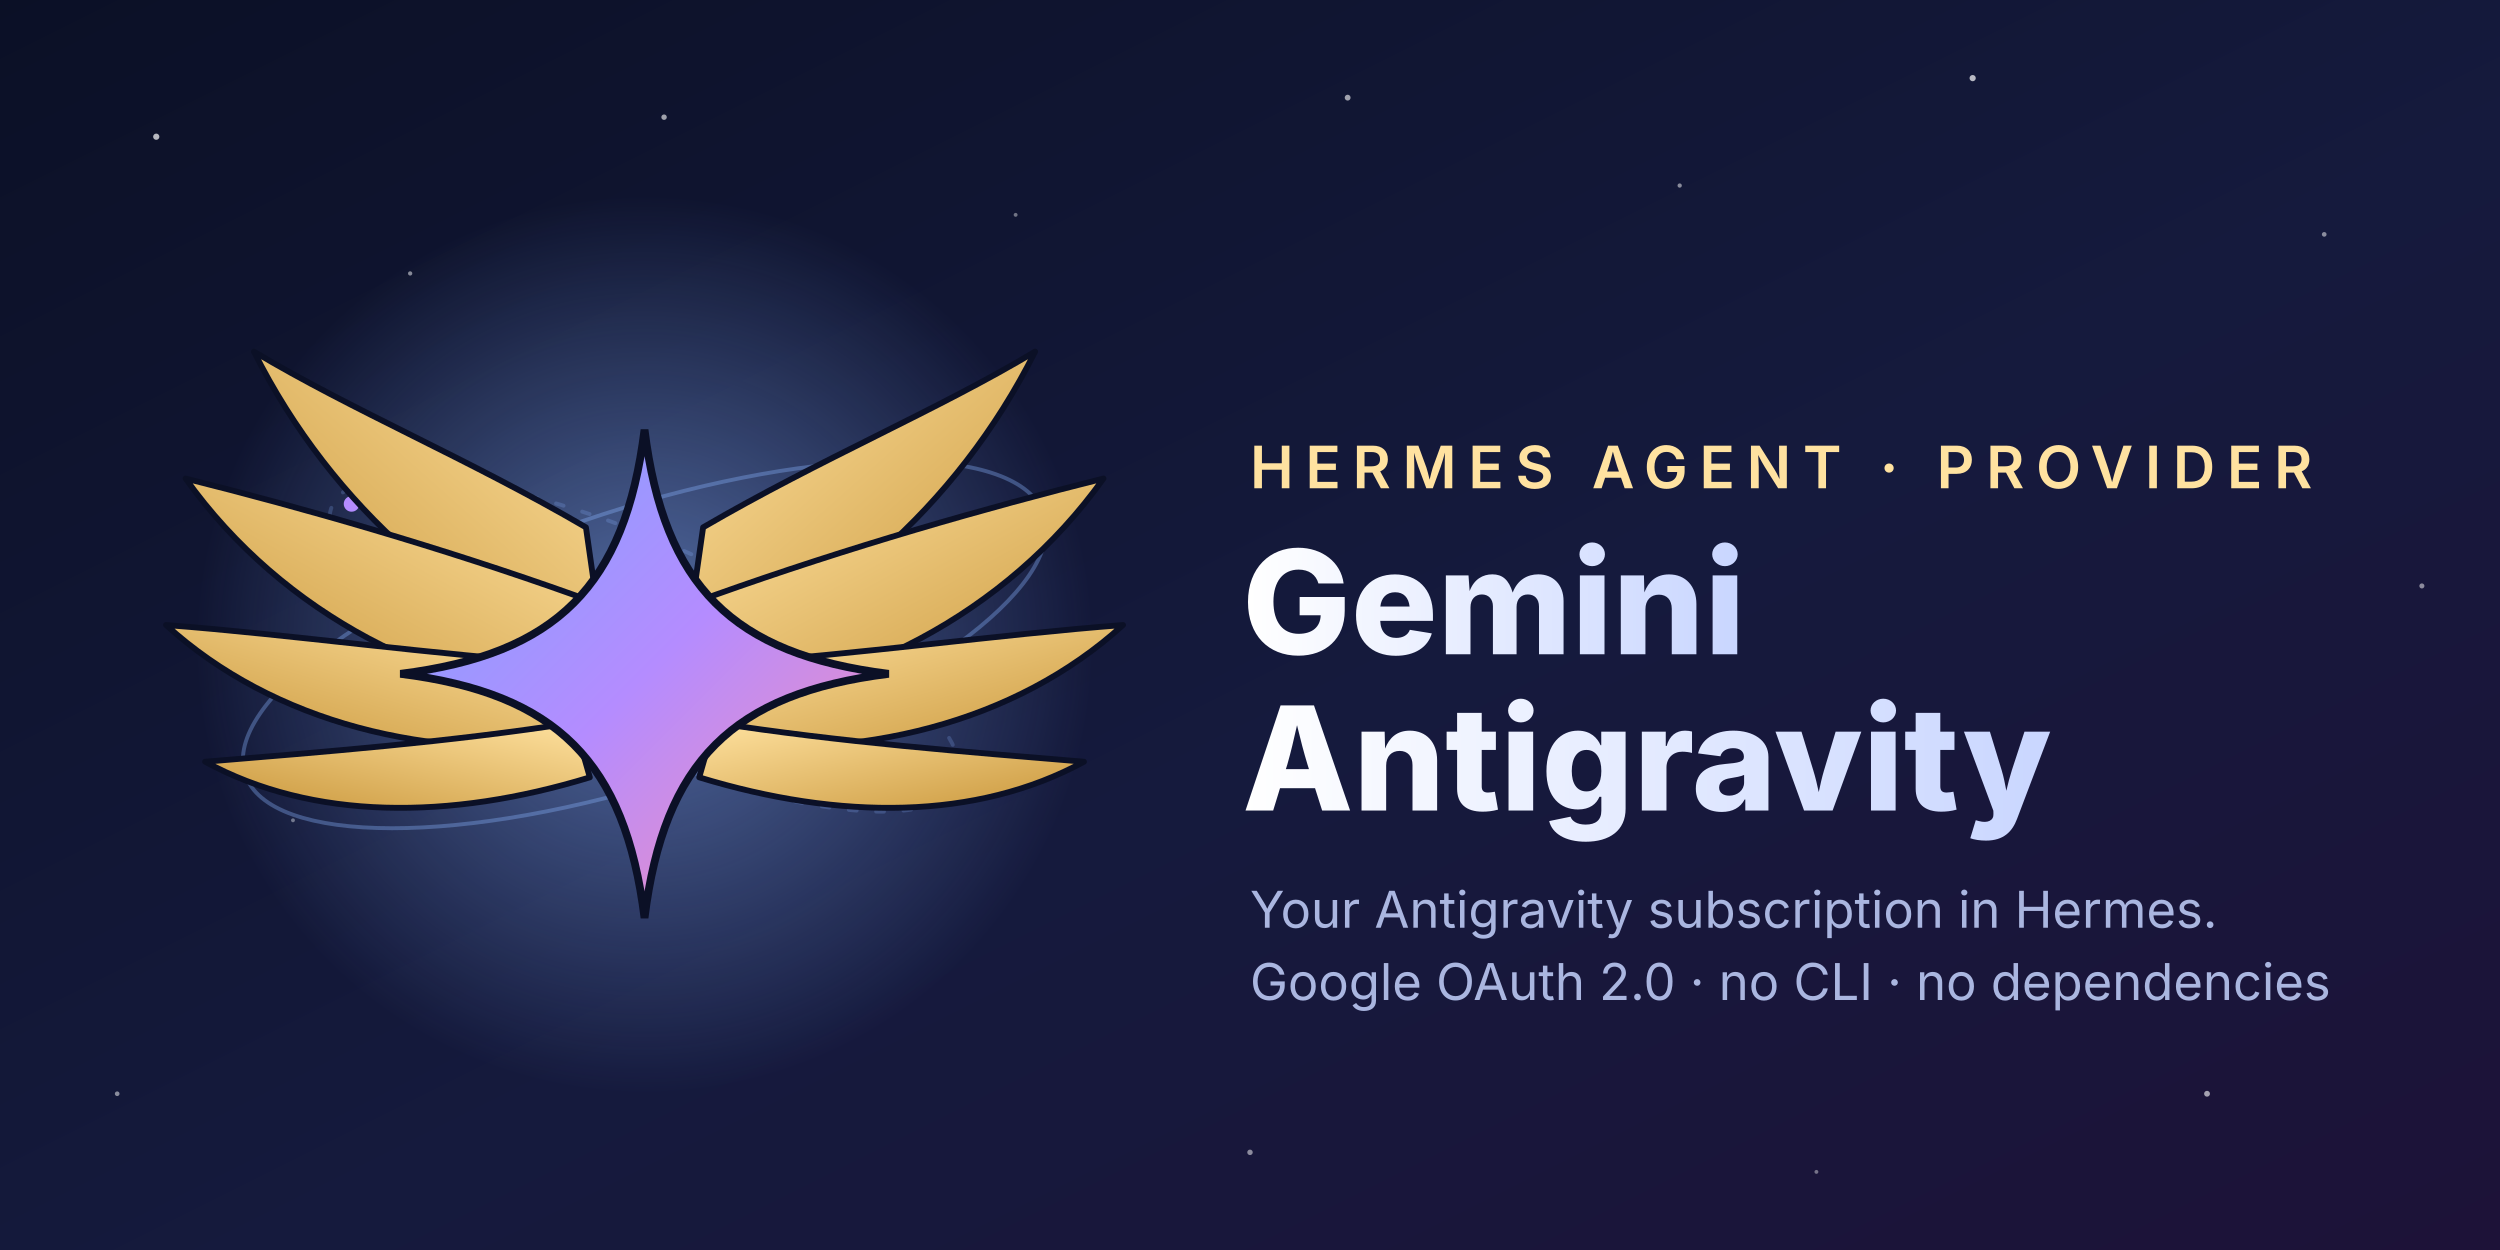
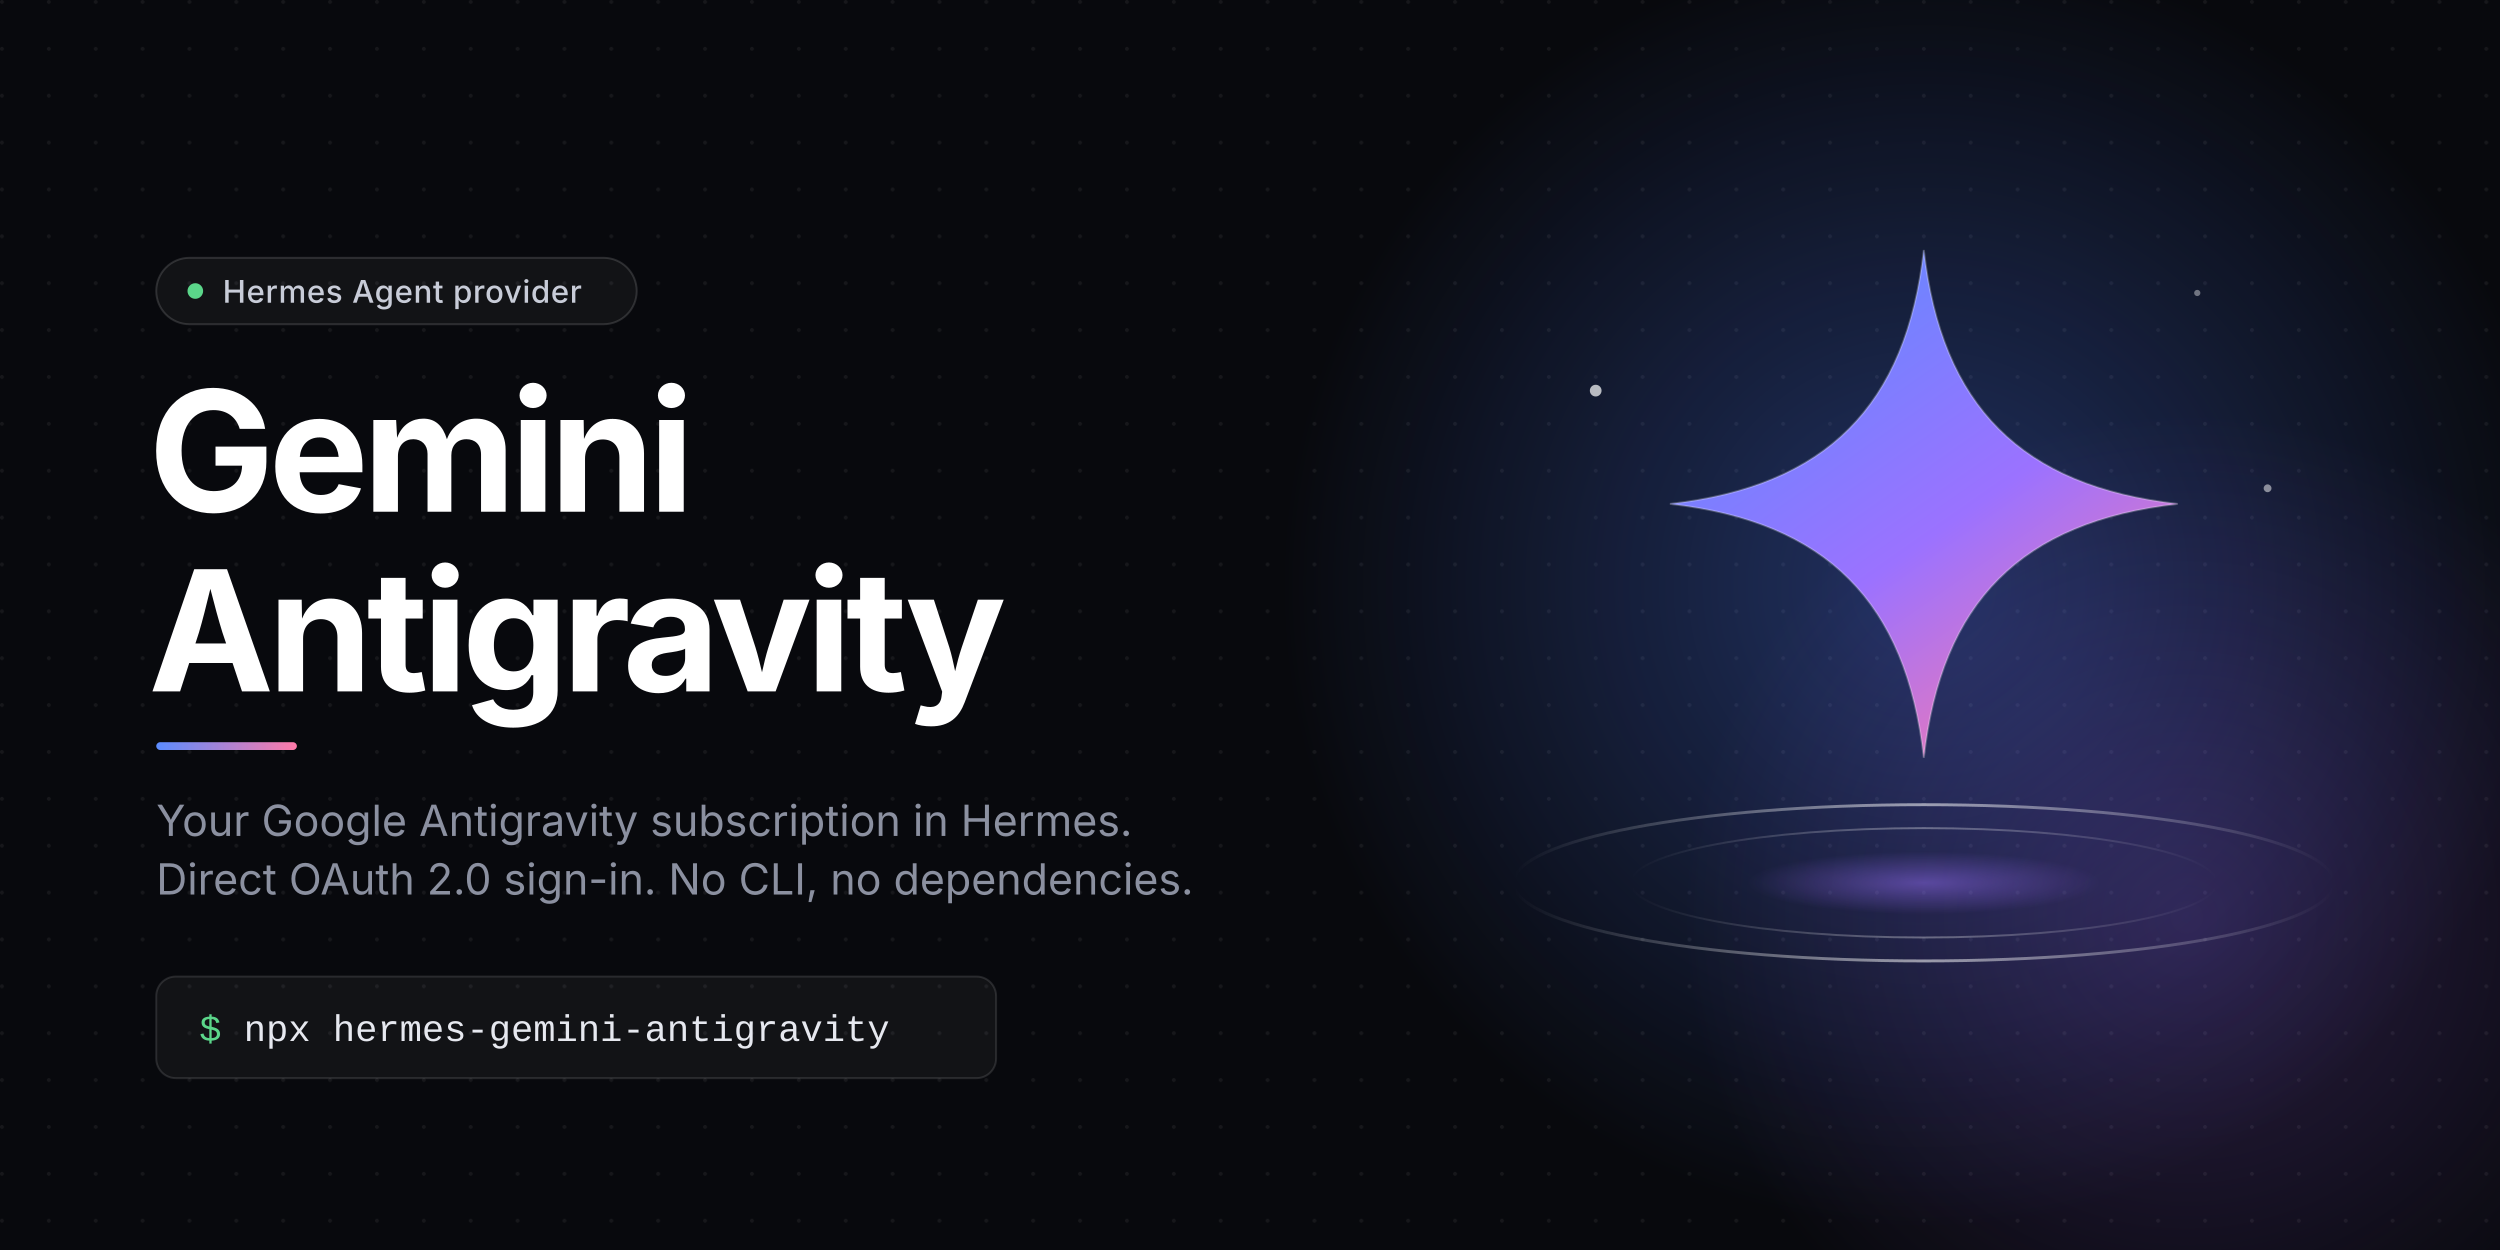
<svg xmlns="http://www.w3.org/2000/svg" viewBox="0 0 1280 640" width="1280" height="640" role="img" aria-labelledby="t d">
  <defs>
-     <linearGradient id="sky" x1="0" y1="0" x2="1" y2="1">
-       <stop offset="0" stop-color="#0b1026" />
-       <stop offset="0.55" stop-color="#151a3d" />
-       <stop offset="1" stop-color="#1d1238" />
+     <pattern id="dots" width="24" height="24" patternUnits="userSpaceOnUse">
+       <circle cx="1" cy="1" r="1" fill="#ffffff" fill-opacity="0.06" />
+     </pattern>
+     <radialGradient id="haloA" cx="0.5" cy="0.5" r="0.5">
+       <stop offset="0" stop-color="#4f7cff" stop-opacity="0.35" />
+       <stop offset="1" stop-color="#4f7cff" stop-opacity="0" />
+     </radialGradient>
+     <radialGradient id="haloB" cx="0.5" cy="0.5" r="0.5">
+       <stop offset="0" stop-color="#a265ff" stop-opacity="0.22" />
+       <stop offset="1" stop-color="#a265ff" stop-opacity="0" />
+     </radialGradient>
+     <linearGradient id="spark" x1="0.15" y1="0" x2="0.85" y2="1">
+       <stop offset="0" stop-color="#5b8cff" />
+       <stop offset="0.55" stop-color="#9b72ff" />
+       <stop offset="1" stop-color="#ff7aa8" />
    </linearGradient>
-     <radialGradient id="glow" cx="0.5" cy="0.5" r="0.5">
-       <stop offset="0" stop-color="#8ab4ff" stop-opacity="0.55" />
-       <stop offset="1" stop-color="#8ab4ff" stop-opacity="0" />
+     <linearGradient id="ring" x1="0" y1="0" x2="1" y2="0">
+       <stop offset="0" stop-color="#ffffff" stop-opacity="0" />
+       <stop offset="0.5" stop-color="#ffffff" stop-opacity="0.55" />
+       <stop offset="1" stop-color="#ffffff" stop-opacity="0" />
+     </linearGradient>
+     <linearGradient id="accent" x1="0" y1="0" x2="1" y2="0">
+       <stop offset="0" stop-color="#5b8cff" />
+       <stop offset="1" stop-color="#ff7aa8" />
+     </linearGradient>
+     <radialGradient id="shadow" cx="0.5" cy="0.5" r="0.5">
+       <stop offset="0" stop-color="#9b72ff" stop-opacity="0.45" />
+       <stop offset="1" stop-color="#9b72ff" stop-opacity="0" />
    </radialGradient>
-     <linearGradient id="star" x1="0" y1="0" x2="1" y2="1">
-       <stop offset="0" stop-color="#7aa7ff" />
-       <stop offset="0.5" stop-color="#b48cff" />
-       <stop offset="1" stop-color="#ff8fb1" />
-     </linearGradient>
-     <linearGradient id="gold" x1="0" y1="1" x2="1" y2="0">
-       <stop offset="0" stop-color="#c9963a" />
-       <stop offset="1" stop-color="#ffe2a0" />
-     </linearGradient>
-     <linearGradient id="title" x1="0" y1="0" x2="1" y2="0">
-       <stop offset="0" stop-color="#ffffff" />
-       <stop offset="1" stop-color="#c9d6ff" />
-     </linearGradient>
  </defs>
-   <rect width="1280" height="640" fill="url(#sky)" />
-   <g fill="#ffffff">
-     <circle cx="80" cy="70" r="1.6" opacity="0.7" />
-     <circle cx="210" cy="140" r="1.1" opacity="0.5" />
-     <circle cx="340" cy="60" r="1.4" opacity="0.6" />
-     <circle cx="520" cy="110" r="1" opacity="0.4" />
-     <circle cx="690" cy="50" r="1.5" opacity="0.6" />
-     <circle cx="860" cy="95" r="1.1" opacity="0.5" />
-     <circle cx="1010" cy="40" r="1.6" opacity="0.7" />
-     <circle cx="1190" cy="120" r="1.2" opacity="0.5" />
-     <circle cx="1240" cy="300" r="1.3" opacity="0.5" />
-     <circle cx="1130" cy="560" r="1.5" opacity="0.6" />
-     <circle cx="930" cy="600" r="1" opacity="0.4" />
-     <circle cx="640" cy="590" r="1.4" opacity="0.5" />
-     <circle cx="60" cy="560" r="1.2" opacity="0.5" />
-     <circle cx="150" cy="420" r="1" opacity="0.4" />
+   <rect width="1280" height="640" fill="#08090d" />
+   <rect width="1280" height="640" fill="url(#dots)" />
+   <circle cx="985" cy="300" r="330" fill="url(#haloA)" />
+   <circle cx="1120" cy="470" r="260" fill="url(#haloB)" />
+   <g transform="translate(985 320)">
+     <ellipse cx="0" cy="132" rx="210" ry="40" fill="none" stroke="url(#ring)" stroke-width="1.5" />
+     <ellipse cx="0" cy="132" rx="150" ry="28" fill="none" stroke="url(#ring)" stroke-width="1" stroke-opacity="0.6" />
+     <ellipse cx="0" cy="132" rx="90" ry="16" fill="url(#shadow)" />
+     <g transform="translate(0 -62)">
+       <path d="M0 -130 C 9 -50 50 -9 130 0 C 50 9 9 50 0 130 C -9 50 -50 9 -130 0 C -50 -9 -9 -50 0 -130 Z" fill="url(#spark)" />
+       <path d="M0 -130 C 9 -50 50 -9 130 0 C 50 9 9 50 0 130 C -9 50 -50 9 -130 0 C -50 -9 -9 -50 0 -130 Z" fill="none" stroke="#ffffff" stroke-opacity="0.25" stroke-width="1" />
+     </g>
+     <circle cx="-168" cy="-120" r="3" fill="#ffffff" fill-opacity="0.7" />
+     <circle cx="176" cy="-70" r="2" fill="#ffffff" fill-opacity="0.5" />
+     <circle cx="140" cy="-170" r="1.6" fill="#ffffff" fill-opacity="0.4" />
  </g>
-   <g transform="translate(330 330)">
-     <circle r="230" fill="url(#glow)" />
-     <g fill="none" stroke="#8ab4ff" stroke-linecap="round">
-       <ellipse rx="215" ry="70" transform="rotate(-18)" stroke-opacity="0.35" stroke-width="2" />
-       <ellipse rx="175" ry="52" transform="rotate(24)" stroke-opacity="0.22" stroke-width="2" stroke-dasharray="4 10" />
-     </g>
-     <circle cx="204" cy="-66" r="6" fill="#ffe2a0" />
-     <circle cx="-150" cy="-72" r="4" fill="#b48cff" />
-     <g fill="url(#gold)" stroke="#0b1026" stroke-width="3" stroke-linejoin="round">
-       <path d="M-20 10 C -90 -10 -160 -70 -200 -150 C -150 -120 -90 -95 -30 -60 Z" />
-       <path d="M-25 30 C -105 25 -185 -15 -235 -85 C -175 -70 -105 -50 -35 -25 Z" />
-       <path d="M-28 50 C -110 60 -190 40 -245 -10 C -180 -5 -110 5 -38 10 Z" />
-       <path d="M-28 68 C -100 90 -170 90 -225 60 C -165 55 -100 50 -36 40 Z" />
-     </g>
-     <g fill="url(#gold)" stroke="#0b1026" stroke-width="3" stroke-linejoin="round" transform="scale(-1 1)">
-       <path d="M-20 10 C -90 -10 -160 -70 -200 -150 C -150 -120 -90 -95 -30 -60 Z" />
-       <path d="M-25 30 C -105 25 -185 -15 -235 -85 C -175 -70 -105 -50 -35 -25 Z" />
-       <path d="M-28 50 C -110 60 -190 40 -245 -10 C -180 -5 -110 5 -38 10 Z" />
-       <path d="M-28 68 C -100 90 -170 90 -225 60 C -165 55 -100 50 -36 40 Z" />
-     </g>
-     <path d="M0 -125 C 10 -45 45 -10 125 0 C 45 10 10 45 0 125 C -10 45 -45 10 -125 0 C -45 -10 -10 -45 0 -125 Z" fill="url(#star)" stroke="#0b1026" stroke-width="4" transform="translate(0 15)" />
-   </g>
-   <g font-family="'Inter','Segoe UI','Helvetica Neue',Arial,sans-serif">
-     <text x="640" y="250" font-size="30" font-weight="600" letter-spacing="6" fill="#ffe2a0">HERMES AGENT · PROVIDER</text>
-     <text x="636" y="335" font-size="74" font-weight="800" fill="url(#title)">Gemini</text>
-     <text x="636" y="415" font-size="74" font-weight="800" fill="url(#title)">Antigravity</text>
-     <text x="640" y="475" font-size="26" fill="#aab6e0">Your Antigravity subscription in Hermes.</text>
-     <text x="640" y="512" font-size="26" fill="#aab6e0">Google OAuth 2.0 · no CLI · no dependencies</text>
+   <g font-family="-apple-system,BlinkMacSystemFont,'Segoe UI','Inter','Helvetica Neue',Arial,sans-serif">
+     <rect x="80" y="132" width="246" height="34" rx="17" fill="#ffffff" fill-opacity="0.04" stroke="#ffffff" stroke-opacity="0.14" />
+     <circle cx="100" cy="149" r="4" fill="#5bd68a" />
+     <text x="114" y="155" font-size="16" font-weight="500" fill="#c8ccd8" letter-spacing="0.3">Hermes Agent provider</text>
+     <text x="76" y="262" font-size="86" font-weight="700" fill="#ffffff" letter-spacing="-3">Gemini</text>
+     <text x="76" y="354" font-size="86" font-weight="700" fill="#ffffff" letter-spacing="-3">Antigravity</text>
+     <rect x="80" y="380" width="72" height="4" rx="2" fill="url(#accent)" />
+     <text x="80" y="428" font-size="22" fill="#8b90a0">Your Google Antigravity subscription in Hermes.</text>
+     <text x="80" y="458" font-size="22" fill="#8b90a0">Direct OAuth 2.0 sign-in. No CLI, no dependencies.</text>
+     <rect x="80" y="500" width="430" height="52" rx="10" fill="#ffffff" fill-opacity="0.04" stroke="#ffffff" stroke-opacity="0.12" />
+     <text x="102" y="533" font-family="'SF Mono',Menlo,Consolas,'Liberation Mono',monospace" font-size="19" fill="#e6e8ef">
+       <tspan fill="#5bd68a">$</tspan> npx hermes-gemini-antigravity</text>
  </g>
</svg>
